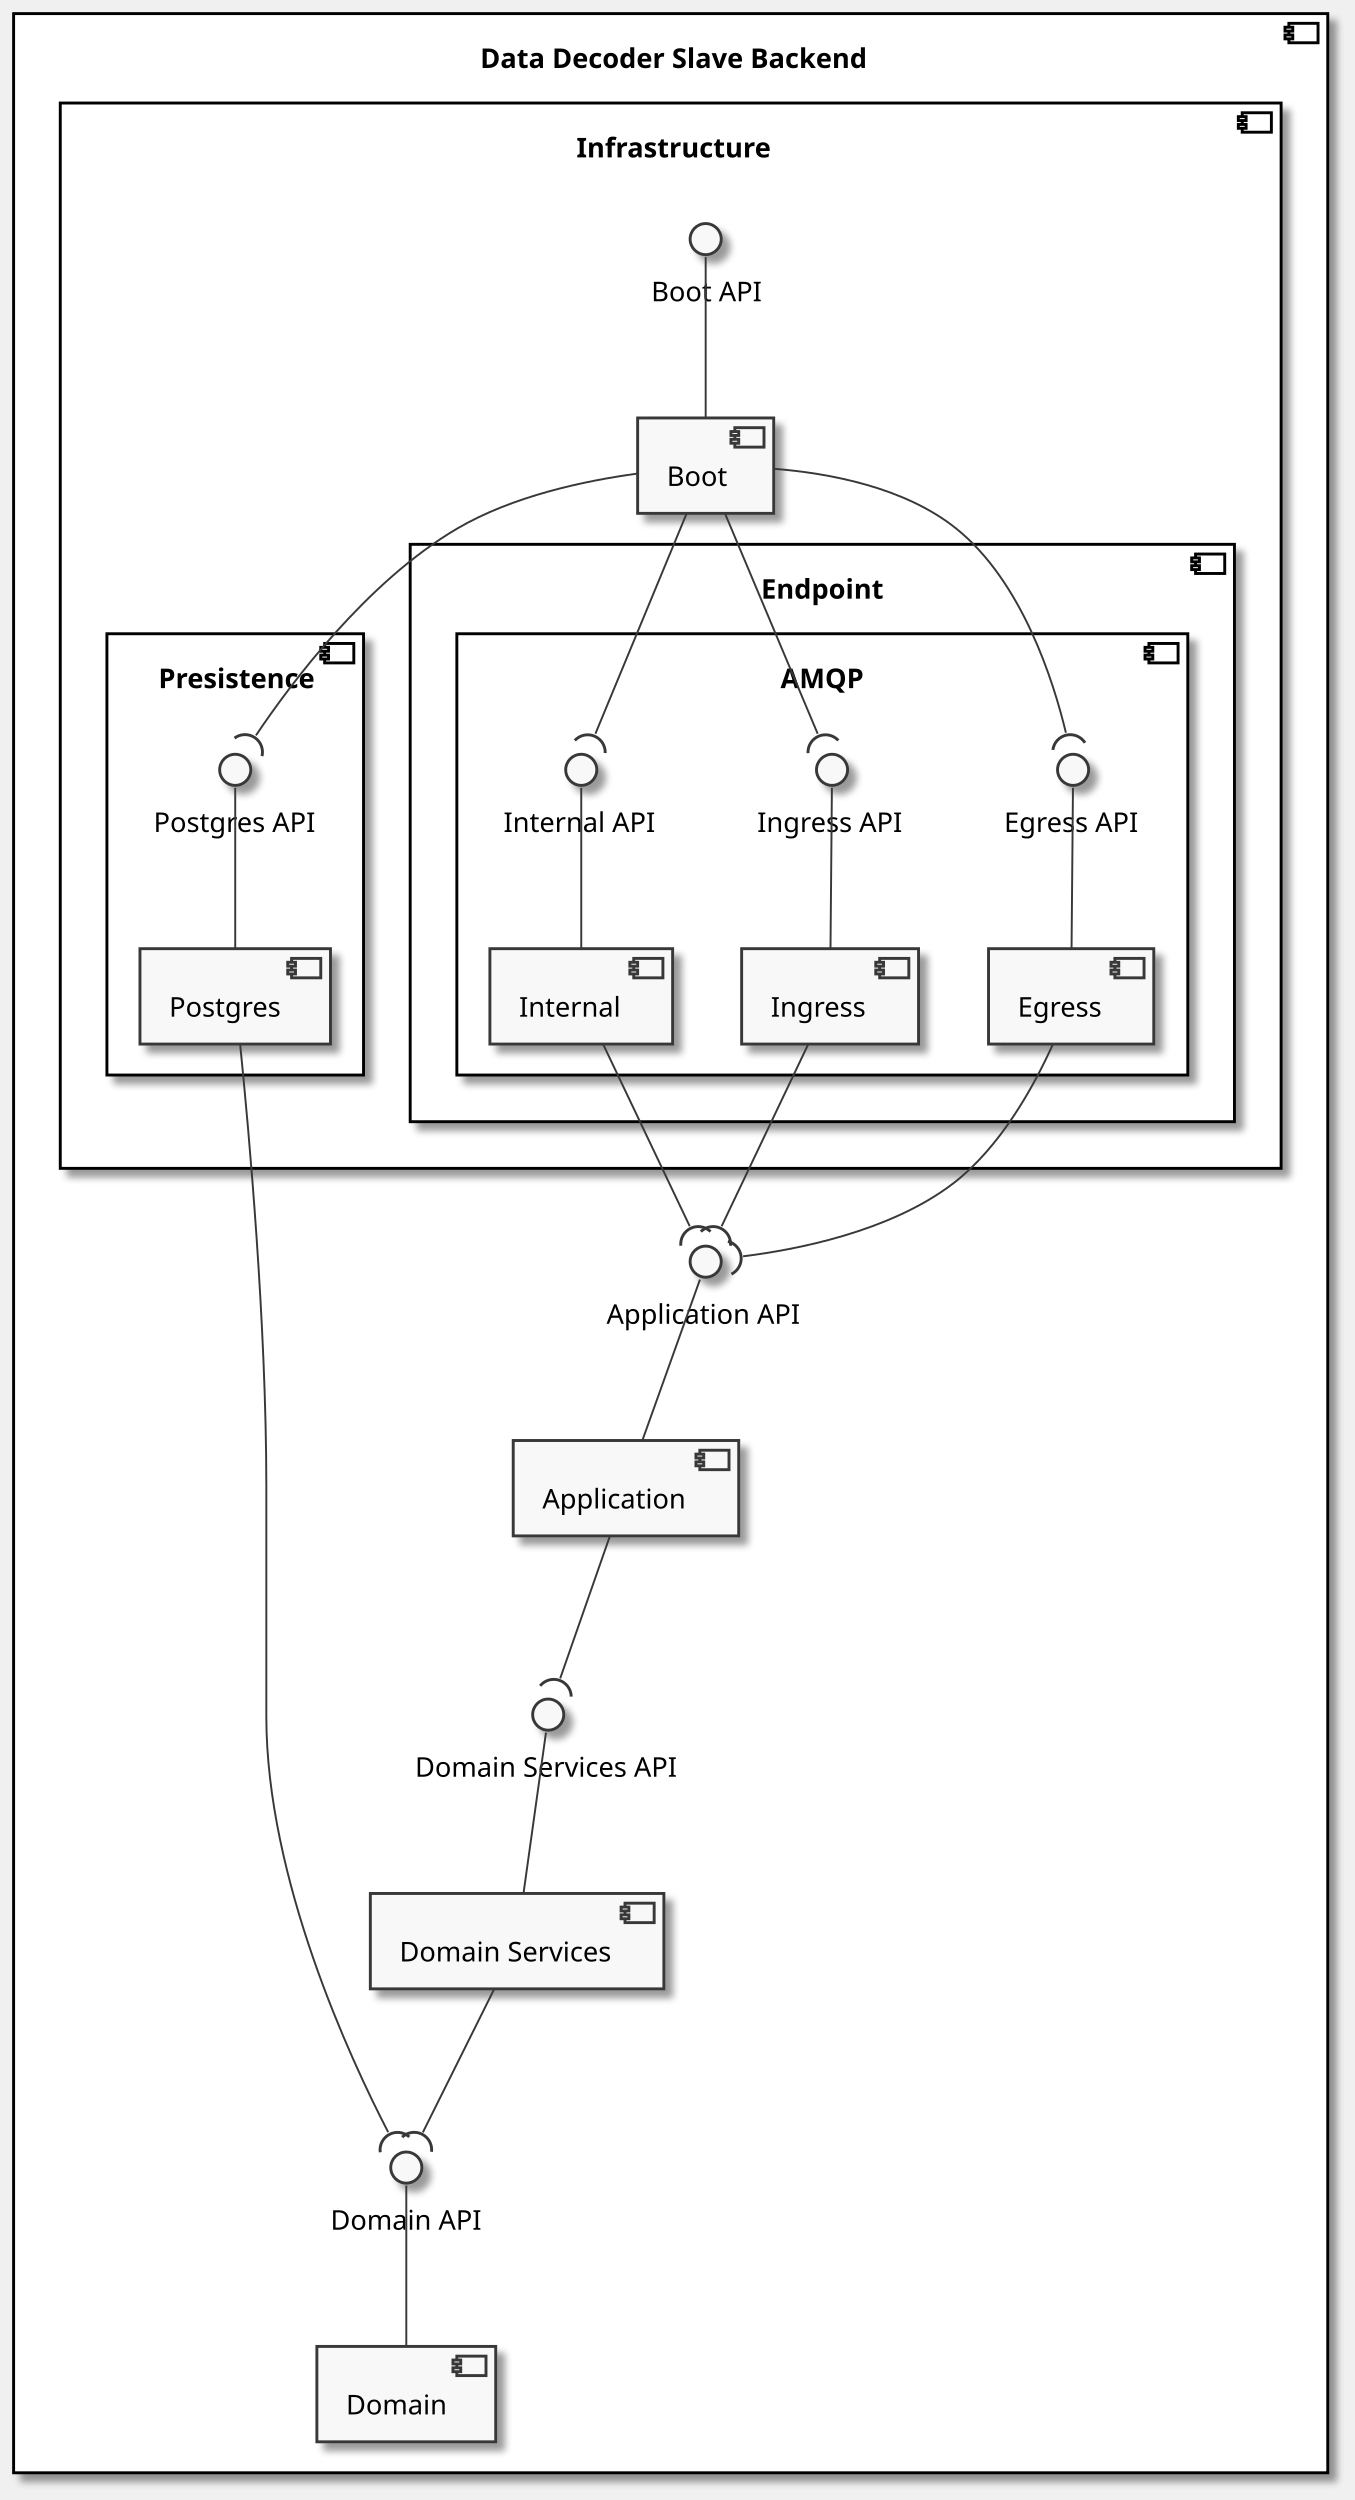
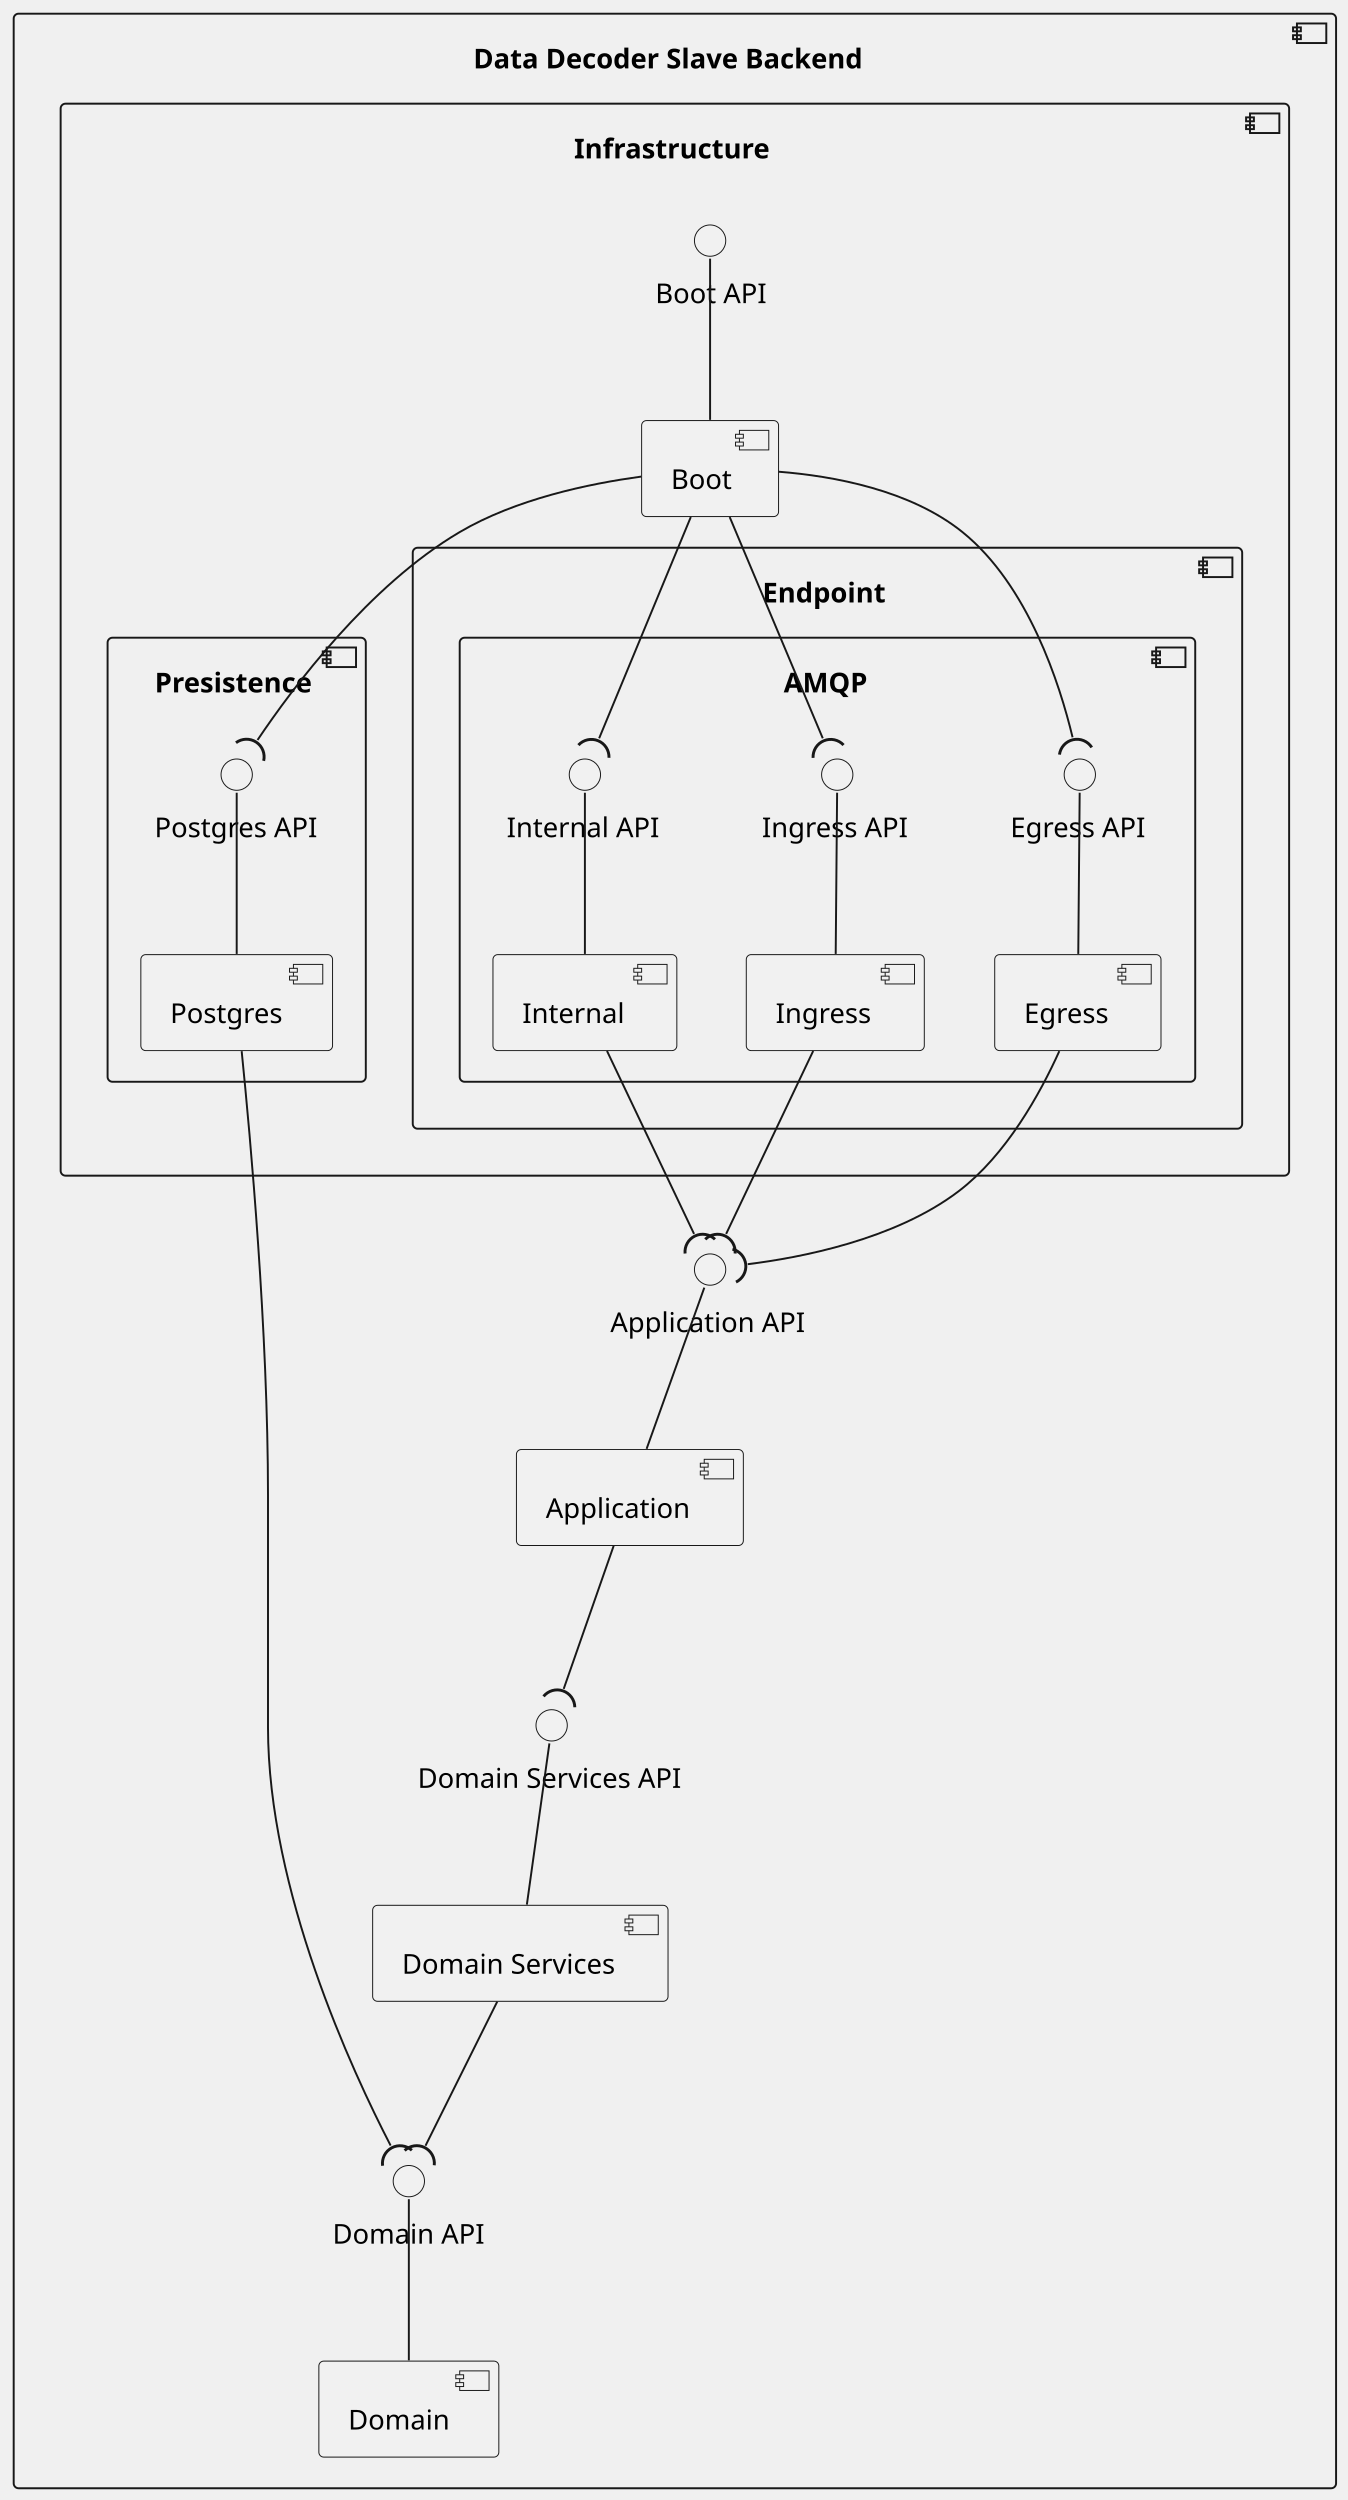
- <svg xmlns="http://www.w3.org/2000/svg" contentScriptType="application/ecmascript" contentStyleType="text/css" height="1286px" preserveAspectRatio="none" style="width:697px;height:1286px;background:#FFFFFF;" version="1.1" viewBox="0 0 697 1286" width="697px" zoomAndPan="magnify">
-   <defs>
-     <filter height="300%" id="f1rzfdfcdv3spj" width="300%" x="-1" y="-1">
-       <feGaussianBlur result="blurOut" stdDeviation="2.0" />
-       <feColorMatrix in="blurOut" result="blurOut2" type="matrix" values="0 0 0 0 0 0 0 0 0 0 0 0 0 0 0 0 0 0 .4 0" />
-       <feOffset dx="4.0" dy="4.0" in="blurOut2" result="blurOut3" />
-       <feBlend in="SourceGraphic" in2="blurOut3" mode="normal" />
-     </filter>
-   </defs>
+ <svg xmlns="http://www.w3.org/2000/svg" contentStyleType="text/css" height="1278px" preserveAspectRatio="none" style="width:689px;height:1278px;background:#FFFFFF;" version="1.1" viewBox="0 0 689 1278" width="689px" zoomAndPan="magnify">
+   <defs />
  <g>
-     <rect fill="#FFFFFF" filter="url(#f1rzfdfcdv3spj)" height="1265" style="stroke:#000000;stroke-width:1.5;" width="676" x="7" y="7" />
-     <rect fill="#FFFFFF" height="10" style="stroke:#000000;stroke-width:1.5;" width="15" x="663" y="12" />
-     <rect fill="#FFFFFF" height="2" style="stroke:#000000;stroke-width:1.5;" width="4" x="661" y="14" />
-     <rect fill="#FFFFFF" height="2" style="stroke:#000000;stroke-width:1.5;" width="4" x="661" y="18" />
-     <text fill="#000000" font-family="sans-serif" font-size="14" font-weight="bold" lengthAdjust="spacing" textLength="196" x="247" y="34.966">Data Decoder Slave Backend</text>
-     <rect fill="#FFFFFF" filter="url(#f1rzfdfcdv3spj)" height="548" style="stroke:#000000;stroke-width:1.5;" width="628" x="31" y="53" />
-     <rect fill="#FFFFFF" height="10" style="stroke:#000000;stroke-width:1.5;" width="15" x="639" y="58" />
-     <rect fill="#FFFFFF" height="2" style="stroke:#000000;stroke-width:1.5;" width="4" x="637" y="60" />
-     <rect fill="#FFFFFF" height="2" style="stroke:#000000;stroke-width:1.5;" width="4" x="637" y="64" />
-     <text fill="#000000" font-family="sans-serif" font-size="14" font-weight="bold" lengthAdjust="spacing" textLength="97" x="296.5" y="80.966">Infrastructure</text>
-     <rect fill="#FFFFFF" filter="url(#f1rzfdfcdv3spj)" height="227" style="stroke:#000000;stroke-width:1.5;" width="132" x="55" y="326" />
-     <rect fill="#FFFFFF" height="10" style="stroke:#000000;stroke-width:1.5;" width="15" x="167" y="331" />
-     <rect fill="#FFFFFF" height="2" style="stroke:#000000;stroke-width:1.5;" width="4" x="165" y="333" />
-     <rect fill="#FFFFFF" height="2" style="stroke:#000000;stroke-width:1.5;" width="4" x="165" y="337" />
-     <text fill="#000000" font-family="sans-serif" font-size="14" font-weight="bold" lengthAdjust="spacing" textLength="79" x="81.5" y="353.966">Presistence</text>
-     <rect fill="#FFFFFF" filter="url(#f1rzfdfcdv3spj)" height="297" style="stroke:#000000;stroke-width:1.5;" width="424" x="211" y="280" />
-     <rect fill="#FFFFFF" height="10" style="stroke:#000000;stroke-width:1.5;" width="15" x="615" y="285" />
-     <rect fill="#FFFFFF" height="2" style="stroke:#000000;stroke-width:1.5;" width="4" x="613" y="287" />
-     <rect fill="#FFFFFF" height="2" style="stroke:#000000;stroke-width:1.5;" width="4" x="613" y="291" />
-     <text fill="#000000" font-family="sans-serif" font-size="14" font-weight="bold" lengthAdjust="spacing" textLength="63" x="391.5" y="307.966">Endpoint</text>
-     <rect fill="#FFFFFF" filter="url(#f1rzfdfcdv3spj)" height="227" style="stroke:#000000;stroke-width:1.5;" width="376" x="235" y="326" />
-     <rect fill="#FFFFFF" height="10" style="stroke:#000000;stroke-width:1.5;" width="15" x="591" y="331" />
-     <rect fill="#FFFFFF" height="2" style="stroke:#000000;stroke-width:1.5;" width="4" x="589" y="333" />
-     <rect fill="#FFFFFF" height="2" style="stroke:#000000;stroke-width:1.5;" width="4" x="589" y="337" />
-     <text fill="#000000" font-family="sans-serif" font-size="14" font-weight="bold" lengthAdjust="spacing" textLength="43" x="401.5" y="353.966">AMQP</text>
-     <rect fill="#F8F8F8" filter="url(#f1rzfdfcdv3spj)" height="49.068" style="stroke:#383838;stroke-width:1.5;" width="116" x="264" y="741" />
-     <rect fill="#F8F8F8" height="10" style="stroke:#383838;stroke-width:1.5;" width="15" x="360" y="746" />
-     <rect fill="#F8F8F8" height="2" style="stroke:#383838;stroke-width:1.5;" width="4" x="358" y="748" />
-     <rect fill="#F8F8F8" height="2" style="stroke:#383838;stroke-width:1.5;" width="4" x="358" y="752" />
-     <text fill="#000000" font-family="sans-serif" font-size="14" lengthAdjust="spacing" textLength="76" x="279" y="775.966">Application</text>
-     <rect fill="#F8F8F8" filter="url(#f1rzfdfcdv3spj)" height="49.068" style="stroke:#383838;stroke-width:1.5;" width="92" x="163" y="1207" />
-     <rect fill="#F8F8F8" height="10" style="stroke:#383838;stroke-width:1.5;" width="15" x="235" y="1212" />
-     <rect fill="#F8F8F8" height="2" style="stroke:#383838;stroke-width:1.5;" width="4" x="233" y="1214" />
-     <rect fill="#F8F8F8" height="2" style="stroke:#383838;stroke-width:1.5;" width="4" x="233" y="1218" />
-     <text fill="#000000" font-family="sans-serif" font-size="14" lengthAdjust="spacing" textLength="52" x="178" y="1241.966">Domain</text>
-     <rect fill="#F8F8F8" filter="url(#f1rzfdfcdv3spj)" height="49.068" style="stroke:#383838;stroke-width:1.5;" width="151" x="190.5" y="974" />
-     <rect fill="#F8F8F8" height="10" style="stroke:#383838;stroke-width:1.5;" width="15" x="321.5" y="979" />
-     <rect fill="#F8F8F8" height="2" style="stroke:#383838;stroke-width:1.5;" width="4" x="319.5" y="981" />
-     <rect fill="#F8F8F8" height="2" style="stroke:#383838;stroke-width:1.5;" width="4" x="319.5" y="985" />
-     <text fill="#000000" font-family="sans-serif" font-size="14" lengthAdjust="spacing" textLength="111" x="205.5" y="1008.966">Domain Services</text>
-     <ellipse cx="363" cy="649" fill="#F8F8F8" filter="url(#f1rzfdfcdv3spj)" rx="8" ry="8" style="stroke:#383838;stroke-width:1.5;" />
-     <text fill="#000000" font-family="sans-serif" font-size="14" lengthAdjust="spacing" textLength="102" x="312" y="680.966">Application API</text>
-     <ellipse cx="209" cy="1115" fill="#F8F8F8" filter="url(#f1rzfdfcdv3spj)" rx="8" ry="8" style="stroke:#383838;stroke-width:1.5;" />
-     <text fill="#000000" font-family="sans-serif" font-size="14" lengthAdjust="spacing" textLength="78" x="170" y="1146.966">Domain API</text>
-     <ellipse cx="282" cy="882" fill="#F8F8F8" filter="url(#f1rzfdfcdv3spj)" rx="8" ry="8" style="stroke:#383838;stroke-width:1.5;" />
-     <text fill="#000000" font-family="sans-serif" font-size="14" lengthAdjust="spacing" textLength="137" x="213.5" y="913.966">Domain Services API</text>
-     <rect fill="#F8F8F8" filter="url(#f1rzfdfcdv3spj)" height="49.068" style="stroke:#383838;stroke-width:1.5;" width="70" x="328" y="215" />
-     <rect fill="#F8F8F8" height="10" style="stroke:#383838;stroke-width:1.5;" width="15" x="378" y="220" />
-     <rect fill="#F8F8F8" height="2" style="stroke:#383838;stroke-width:1.5;" width="4" x="376" y="222" />
-     <rect fill="#F8F8F8" height="2" style="stroke:#383838;stroke-width:1.5;" width="4" x="376" y="226" />
-     <text fill="#000000" font-family="sans-serif" font-size="14" lengthAdjust="spacing" textLength="30" x="343" y="249.966">Boot</text>
-     <ellipse cx="363" cy="123" fill="#F8F8F8" filter="url(#f1rzfdfcdv3spj)" rx="8" ry="8" style="stroke:#383838;stroke-width:1.5;" />
-     <text fill="#000000" font-family="sans-serif" font-size="14" lengthAdjust="spacing" textLength="56" x="335" y="154.966">Boot API</text>
-     <rect fill="#F8F8F8" filter="url(#f1rzfdfcdv3spj)" height="49.068" style="stroke:#383838;stroke-width:1.5;" width="98" x="72" y="488" />
-     <rect fill="#F8F8F8" height="10" style="stroke:#383838;stroke-width:1.5;" width="15" x="150" y="493" />
-     <rect fill="#F8F8F8" height="2" style="stroke:#383838;stroke-width:1.5;" width="4" x="148" y="495" />
-     <rect fill="#F8F8F8" height="2" style="stroke:#383838;stroke-width:1.5;" width="4" x="148" y="499" />
-     <text fill="#000000" font-family="sans-serif" font-size="14" lengthAdjust="spacing" textLength="58" x="87" y="522.966">Postgres</text>
-     <ellipse cx="121" cy="396" fill="#F8F8F8" filter="url(#f1rzfdfcdv3spj)" rx="8" ry="8" style="stroke:#383838;stroke-width:1.5;" />
-     <text fill="#000000" font-family="sans-serif" font-size="14" lengthAdjust="spacing" textLength="84" x="79" y="427.966">Postgres API</text>
-     <rect fill="#F8F8F8" filter="url(#f1rzfdfcdv3spj)" height="49.068" style="stroke:#383838;stroke-width:1.5;" width="85" x="508.5" y="488" />
-     <rect fill="#F8F8F8" height="10" style="stroke:#383838;stroke-width:1.5;" width="15" x="573.5" y="493" />
-     <rect fill="#F8F8F8" height="2" style="stroke:#383838;stroke-width:1.5;" width="4" x="571.5" y="495" />
-     <rect fill="#F8F8F8" height="2" style="stroke:#383838;stroke-width:1.5;" width="4" x="571.5" y="499" />
-     <text fill="#000000" font-family="sans-serif" font-size="14" lengthAdjust="spacing" textLength="45" x="523.5" y="522.966">Egress</text>
-     <rect fill="#F8F8F8" filter="url(#f1rzfdfcdv3spj)" height="49.068" style="stroke:#383838;stroke-width:1.5;" width="91" x="381.5" y="488" />
-     <rect fill="#F8F8F8" height="10" style="stroke:#383838;stroke-width:1.5;" width="15" x="452.5" y="493" />
-     <rect fill="#F8F8F8" height="2" style="stroke:#383838;stroke-width:1.5;" width="4" x="450.5" y="495" />
-     <rect fill="#F8F8F8" height="2" style="stroke:#383838;stroke-width:1.5;" width="4" x="450.5" y="499" />
-     <text fill="#000000" font-family="sans-serif" font-size="14" lengthAdjust="spacing" textLength="51" x="396.5" y="522.966">Ingress</text>
-     <rect fill="#F8F8F8" filter="url(#f1rzfdfcdv3spj)" height="49.068" style="stroke:#383838;stroke-width:1.5;" width="94" x="252" y="488" />
-     <rect fill="#F8F8F8" height="10" style="stroke:#383838;stroke-width:1.5;" width="15" x="326" y="493" />
-     <rect fill="#F8F8F8" height="2" style="stroke:#383838;stroke-width:1.5;" width="4" x="324" y="495" />
-     <rect fill="#F8F8F8" height="2" style="stroke:#383838;stroke-width:1.5;" width="4" x="324" y="499" />
-     <text fill="#000000" font-family="sans-serif" font-size="14" lengthAdjust="spacing" textLength="54" x="267" y="522.966">Internal</text>
-     <ellipse cx="552" cy="396" fill="#F8F8F8" filter="url(#f1rzfdfcdv3spj)" rx="8" ry="8" style="stroke:#383838;stroke-width:1.5;" />
-     <text fill="#000000" font-family="sans-serif" font-size="14" lengthAdjust="spacing" textLength="71" x="516.5" y="427.966">Egress API</text>
-     <ellipse cx="428" cy="396" fill="#F8F8F8" filter="url(#f1rzfdfcdv3spj)" rx="8" ry="8" style="stroke:#383838;stroke-width:1.5;" />
-     <text fill="#000000" font-family="sans-serif" font-size="14" lengthAdjust="spacing" textLength="77" x="389.5" y="427.966">Ingress API</text>
-     <ellipse cx="299" cy="396" fill="#F8F8F8" filter="url(#f1rzfdfcdv3spj)" rx="8" ry="8" style="stroke:#383838;stroke-width:1.5;" />
-     <text fill="#000000" font-family="sans-serif" font-size="14" lengthAdjust="spacing" textLength="80" x="259" y="427.966">Internal API</text>
-     <path d="M209,1124.23 C209,1141.26 209,1180.89 209,1206.65 " fill="none" id="DOM_API-DOM" style="stroke:#383838;stroke-width:1.0;" />
-     <path d="M280.85,891.23 C278.47,908.26 272.93,947.89 269.33,973.65 " fill="none" id="DOM_SERV_API-DOM_SERV" style="stroke:#383838;stroke-width:1.0;" />
-     <path d="M551.93,405.23 C551.78,422.26 551.43,461.89 551.21,487.65 " fill="none" id="EGRESS_API-EGRESS" style="stroke:#383838;stroke-width:1.0;" />
-     <path d="M427.93,405.23 C427.78,422.26 427.43,461.89 427.21,487.65 " fill="none" id="INGRESS_API-INGRESS" style="stroke:#383838;stroke-width:1.0;" />
-     <path d="M299,405.23 C299,422.26 299,461.89 299,487.65 " fill="none" id="INTERNAL_API-INTERNAL" style="stroke:#383838;stroke-width:1.0;" />
-     <path d="M121,405.23 C121,422.26 121,461.89 121,487.65 " fill="none" id="POSTG_API-POSTG" style="stroke:#383838;stroke-width:1.0;" />
-     <path d="M360.05,658.23 C353.96,675.26 339.77,714.89 330.54,740.65 " fill="none" id="APP_API-APP" style="stroke:#383838;stroke-width:1.0;" />
-     <path d="M363,132.23 C363,149.26 363,188.89 363,214.65 " fill="none" id="BOOT_API-BOOT" style="stroke:#383838;stroke-width:1.0;" />
-     <path d="M541.53,537.33 C531.74,559.02 514.43,590.42 490,609 C457.39,633.8 408.89,642.96 382.25,646.25 " fill="none" id="EGRESS-to-APP_API" style="stroke:#383838;stroke-width:1.0;" />
-     <path d="M376.247,655.399 A9,9 0 0 0 374.434 638.582" style="stroke:#383838;stroke-width:1.5;fill:none;" />
-     <path d="M415.71,537.24 C402.95,564.04 382.51,607 371.2,630.78 " fill="none" id="INGRESS-to-APP_API" style="stroke:#383838;stroke-width:1.0;" />
-     <path d="M375.79,640.802 A9,9 0 0 0 360.514 633.538" style="stroke:#383838;stroke-width:1.5;fill:none;" />
-     <path d="M310.29,537.24 C323.05,564.04 343.49,607 354.8,630.78 " fill="none" id="INTERNAL-to-APP_API" style="stroke:#383838;stroke-width:1.0;" />
-     <path d="M365.486,633.538 A9,9 0 0 0 350.21 640.802" style="stroke:#383838;stroke-width:1.5;fill:none;" />
-     <path d="M123.54,537.35 C128.05,581.91 137,680.88 137,764.5 C137,764.5 137,764.5 137,883 C137,966.32 180.22,1059.2 199.69,1096.81 " fill="none" id="POSTG-to-DOM_API" style="stroke:#383838;stroke-width:1.0;" />
-     <path d="M210.54,1099.228 A9,9 0 0 0 195.584 1107.129" style="stroke:#383838;stroke-width:1.5;fill:none;" />
-     <path d="M313.71,790.22 C306.1,812 295.01,843.77 288.16,863.37 " fill="none" id="APP-to-DOM_SERV_API" style="stroke:#383838;stroke-width:1.0;" />
-     <path d="M293.839,872.742 A9,9 0 0 0 277.864 867.183" style="stroke:#383838;stroke-width:1.5;fill:none;" />
-     <path d="M254.19,1023.22 C243.25,1045.2 227.24,1077.36 217.51,1096.91 " fill="none" id="DOM_SERV-to-DOM_API" style="stroke:#383838;stroke-width:1.0;" />
-     <path d="M221.993,1106.882 A9,9 0 0 0 206.85 1099.347" style="stroke:#383838;stroke-width:1.5;fill:none;" />
-     <path d="M353.14,264.3 C340.2,295.54 317.79,349.64 306.28,377.42 " fill="none" id="BOOT-to-INTERNAL_API" style="stroke:#383838;stroke-width:1.0;" />
-     <path d="M311.311,387.377 A9,9 0 0 0 295.688 380.896" style="stroke:#383838;stroke-width:1.5;fill:none;" />
-     <path d="M327.8,243.63 C300.86,247.29 263.59,255.16 235,272 C188.53,299.37 149.62,351.54 131.66,378.28 " fill="none" id="BOOT-to-POSTG_API" style="stroke:#383838;stroke-width:1.0;" />
-     <path d="M134.781,388.951 A9,9 0 0 0 120.633 379.68" style="stroke:#383838;stroke-width:1.5;fill:none;" />
-     <path d="M398.04,241.14 C426.2,243.36 465.34,250.52 492,272 C525.67,299.13 541.79,349.85 548.3,376.91 " fill="none" id="BOOT-to-EGRESS_API" style="stroke:#383838;stroke-width:1.0;" />
-     <path d="M558.107,382.078 A9,9 0 0 0 541.596 385.752" style="stroke:#383838;stroke-width:1.5;fill:none;" />
-     <path d="M373.01,264.3 C386.15,295.54 408.92,349.64 420.6,377.42 " fill="none" id="BOOT-to-INGRESS_API" style="stroke:#383838;stroke-width:1.0;" />
-     <path d="M431.227,380.858 A9,9 0 0 0 415.641 387.43" style="stroke:#383838;stroke-width:1.5;fill:none;" />
+     <g id="cluster_Data Decoder Slave Backend">
+       <rect height="1265" rx="2.5" ry="2.5" style="stroke:#181818;stroke-width:1.0;fill:none;" width="676" x="7" y="7" />
+       <rect height="10" style="stroke:#181818;stroke-width:1.0;fill:none;" width="15" x="663" y="12" />
+       <rect height="2" style="stroke:#181818;stroke-width:1.0;fill:none;" width="4" x="661" y="14" />
+       <rect height="2" style="stroke:#181818;stroke-width:1.0;fill:none;" width="4" x="661" y="18" />
+       <text fill="#000000" font-family="sans-serif" font-size="14" font-weight="bold" lengthAdjust="spacing" textLength="206.062" x="241.969" y="34.966">Data Decoder Slave Backend</text>
+     </g>
+     <g id="cluster_INFRA">
+       <rect height="548" rx="2.5" ry="2.5" style="stroke:#181818;stroke-width:1.0;fill:none;" width="628" x="31" y="53" />
+       <rect height="10" style="stroke:#181818;stroke-width:1.0;fill:none;" width="15" x="639" y="58" />
+       <rect height="2" style="stroke:#181818;stroke-width:1.0;fill:none;" width="4" x="637" y="60" />
+       <rect height="2" style="stroke:#181818;stroke-width:1.0;fill:none;" width="4" x="637" y="64" />
+       <text fill="#000000" font-family="sans-serif" font-size="14" font-weight="bold" lengthAdjust="spacing" textLength="103.125" x="293.438" y="80.966">Infrastructure</text>
+     </g>
+     <g id="cluster_PERSIST">
+       <rect height="227" rx="2.5" ry="2.5" style="stroke:#181818;stroke-width:1.0;fill:none;" width="132" x="55" y="326" />
+       <rect height="10" style="stroke:#181818;stroke-width:1.0;fill:none;" width="15" x="167" y="331" />
+       <rect height="2" style="stroke:#181818;stroke-width:1.0;fill:none;" width="4" x="165" y="333" />
+       <rect height="2" style="stroke:#181818;stroke-width:1.0;fill:none;" width="4" x="165" y="337" />
+       <text fill="#000000" font-family="sans-serif" font-size="14" font-weight="bold" lengthAdjust="spacing" textLength="83.812" x="79.094" y="353.966">Presistence</text>
+     </g>
+     <g id="cluster_ENDPOINT">
+       <rect height="297" rx="2.5" ry="2.5" style="stroke:#181818;stroke-width:1.0;fill:none;" width="424" x="211" y="280" />
+       <rect height="10" style="stroke:#181818;stroke-width:1.0;fill:none;" width="15" x="615" y="285" />
+       <rect height="2" style="stroke:#181818;stroke-width:1.0;fill:none;" width="4" x="613" y="287" />
+       <rect height="2" style="stroke:#181818;stroke-width:1.0;fill:none;" width="4" x="613" y="291" />
+       <text fill="#000000" font-family="sans-serif" font-size="14" font-weight="bold" lengthAdjust="spacing" textLength="66.5" x="389.75" y="307.966">Endpoint</text>
+     </g>
+     <g id="cluster_AMQP">
+       <rect height="227" rx="2.5" ry="2.5" style="stroke:#181818;stroke-width:1.0;fill:none;" width="376" x="235" y="326" />
+       <rect height="10" style="stroke:#181818;stroke-width:1.0;fill:none;" width="15" x="591" y="331" />
+       <rect height="2" style="stroke:#181818;stroke-width:1.0;fill:none;" width="4" x="589" y="333" />
+       <rect height="2" style="stroke:#181818;stroke-width:1.0;fill:none;" width="4" x="589" y="337" />
+       <text fill="#000000" font-family="sans-serif" font-size="14" font-weight="bold" lengthAdjust="spacing" textLength="44.75" x="400.625" y="353.966">AMQP</text>
+     </g>
+     <g id="elem_APP">
+       <rect fill="#F1F1F1" height="49.068" rx="2.5" ry="2.5" style="stroke:#181818;stroke-width:0.5;" width="116" x="264" y="741" />
+       <rect fill="#F1F1F1" height="10" style="stroke:#181818;stroke-width:0.5;" width="15" x="360" y="746" />
+       <rect fill="#F1F1F1" height="2" style="stroke:#181818;stroke-width:0.5;" width="4" x="358" y="748" />
+       <rect fill="#F1F1F1" height="2" style="stroke:#181818;stroke-width:0.5;" width="4" x="358" y="752" />
+       <text fill="#000000" font-family="sans-serif" font-size="14" lengthAdjust="spacing" textLength="76" x="279" y="775.966">Application</text>
+     </g>
+     <g id="elem_DOM">
+       <rect fill="#F1F1F1" height="49.068" rx="2.5" ry="2.5" style="stroke:#181818;stroke-width:0.5;" width="92" x="163" y="1207" />
+       <rect fill="#F1F1F1" height="10" style="stroke:#181818;stroke-width:0.5;" width="15" x="235" y="1212" />
+       <rect fill="#F1F1F1" height="2" style="stroke:#181818;stroke-width:0.5;" width="4" x="233" y="1214" />
+       <rect fill="#F1F1F1" height="2" style="stroke:#181818;stroke-width:0.5;" width="4" x="233" y="1218" />
+       <text fill="#000000" font-family="sans-serif" font-size="14" lengthAdjust="spacing" textLength="52" x="178" y="1241.966">Domain</text>
+     </g>
+     <g id="elem_DOM_SERV">
+       <rect fill="#F1F1F1" height="49.068" rx="2.5" ry="2.5" style="stroke:#181818;stroke-width:0.5;" width="151" x="190.5" y="974" />
+       <rect fill="#F1F1F1" height="10" style="stroke:#181818;stroke-width:0.5;" width="15" x="321.5" y="979" />
+       <rect fill="#F1F1F1" height="2" style="stroke:#181818;stroke-width:0.5;" width="4" x="319.5" y="981" />
+       <rect fill="#F1F1F1" height="2" style="stroke:#181818;stroke-width:0.5;" width="4" x="319.5" y="985" />
+       <text fill="#000000" font-family="sans-serif" font-size="14" lengthAdjust="spacing" textLength="111" x="205.5" y="1008.966">Domain Services</text>
+     </g>
+     <g id="elem_APP_API">
+       <ellipse cx="363" cy="649" fill="#F1F1F1" rx="8" ry="8" style="stroke:#181818;stroke-width:0.5;" />
+       <text fill="#000000" font-family="sans-serif" font-size="14" lengthAdjust="spacing" textLength="102" x="312" y="680.966">Application API</text>
+     </g>
+     <g id="elem_DOM_API">
+       <ellipse cx="209" cy="1115" fill="#F1F1F1" rx="8" ry="8" style="stroke:#181818;stroke-width:0.5;" />
+       <text fill="#000000" font-family="sans-serif" font-size="14" lengthAdjust="spacing" textLength="78" x="170" y="1146.966">Domain API</text>
+     </g>
+     <g id="elem_DOM_SERV_API">
+       <ellipse cx="282" cy="882" fill="#F1F1F1" rx="8" ry="8" style="stroke:#181818;stroke-width:0.5;" />
+       <text fill="#000000" font-family="sans-serif" font-size="14" lengthAdjust="spacing" textLength="137" x="213.5" y="913.966">Domain Services API</text>
+     </g>
+     <g id="elem_BOOT">
+       <rect fill="#F1F1F1" height="49.068" rx="2.5" ry="2.5" style="stroke:#181818;stroke-width:0.5;" width="70" x="328" y="215" />
+       <rect fill="#F1F1F1" height="10" style="stroke:#181818;stroke-width:0.5;" width="15" x="378" y="220" />
+       <rect fill="#F1F1F1" height="2" style="stroke:#181818;stroke-width:0.5;" width="4" x="376" y="222" />
+       <rect fill="#F1F1F1" height="2" style="stroke:#181818;stroke-width:0.5;" width="4" x="376" y="226" />
+       <text fill="#000000" font-family="sans-serif" font-size="14" lengthAdjust="spacing" textLength="30" x="343" y="249.966">Boot</text>
+     </g>
+     <g id="elem_BOOT_API">
+       <ellipse cx="363" cy="123" fill="#F1F1F1" rx="8" ry="8" style="stroke:#181818;stroke-width:0.5;" />
+       <text fill="#000000" font-family="sans-serif" font-size="14" lengthAdjust="spacing" textLength="56" x="335" y="154.966">Boot API</text>
+     </g>
+     <g id="elem_POSTG">
+       <rect fill="#F1F1F1" height="49.068" rx="2.5" ry="2.5" style="stroke:#181818;stroke-width:0.5;" width="98" x="72" y="488" />
+       <rect fill="#F1F1F1" height="10" style="stroke:#181818;stroke-width:0.5;" width="15" x="150" y="493" />
+       <rect fill="#F1F1F1" height="2" style="stroke:#181818;stroke-width:0.5;" width="4" x="148" y="495" />
+       <rect fill="#F1F1F1" height="2" style="stroke:#181818;stroke-width:0.5;" width="4" x="148" y="499" />
+       <text fill="#000000" font-family="sans-serif" font-size="14" lengthAdjust="spacing" textLength="58" x="87" y="522.966">Postgres</text>
+     </g>
+     <g id="elem_POSTG_API">
+       <ellipse cx="121" cy="396" fill="#F1F1F1" rx="8" ry="8" style="stroke:#181818;stroke-width:0.5;" />
+       <text fill="#000000" font-family="sans-serif" font-size="14" lengthAdjust="spacing" textLength="84" x="79" y="427.966">Postgres API</text>
+     </g>
+     <g id="elem_EGRESS">
+       <rect fill="#F1F1F1" height="49.068" rx="2.5" ry="2.5" style="stroke:#181818;stroke-width:0.5;" width="85" x="508.5" y="488" />
+       <rect fill="#F1F1F1" height="10" style="stroke:#181818;stroke-width:0.5;" width="15" x="573.5" y="493" />
+       <rect fill="#F1F1F1" height="2" style="stroke:#181818;stroke-width:0.5;" width="4" x="571.5" y="495" />
+       <rect fill="#F1F1F1" height="2" style="stroke:#181818;stroke-width:0.5;" width="4" x="571.5" y="499" />
+       <text fill="#000000" font-family="sans-serif" font-size="14" lengthAdjust="spacing" textLength="45" x="523.5" y="522.966">Egress</text>
+     </g>
+     <g id="elem_INGRESS">
+       <rect fill="#F1F1F1" height="49.068" rx="2.5" ry="2.5" style="stroke:#181818;stroke-width:0.5;" width="91" x="381.5" y="488" />
+       <rect fill="#F1F1F1" height="10" style="stroke:#181818;stroke-width:0.5;" width="15" x="452.5" y="493" />
+       <rect fill="#F1F1F1" height="2" style="stroke:#181818;stroke-width:0.5;" width="4" x="450.5" y="495" />
+       <rect fill="#F1F1F1" height="2" style="stroke:#181818;stroke-width:0.5;" width="4" x="450.5" y="499" />
+       <text fill="#000000" font-family="sans-serif" font-size="14" lengthAdjust="spacing" textLength="51" x="396.5" y="522.966">Ingress</text>
+     </g>
+     <g id="elem_INTERNAL">
+       <rect fill="#F1F1F1" height="49.068" rx="2.5" ry="2.5" style="stroke:#181818;stroke-width:0.5;" width="94" x="252" y="488" />
+       <rect fill="#F1F1F1" height="10" style="stroke:#181818;stroke-width:0.5;" width="15" x="326" y="493" />
+       <rect fill="#F1F1F1" height="2" style="stroke:#181818;stroke-width:0.5;" width="4" x="324" y="495" />
+       <rect fill="#F1F1F1" height="2" style="stroke:#181818;stroke-width:0.5;" width="4" x="324" y="499" />
+       <text fill="#000000" font-family="sans-serif" font-size="14" lengthAdjust="spacing" textLength="54" x="267" y="522.966">Internal</text>
+     </g>
+     <g id="elem_EGRESS_API">
+       <ellipse cx="552" cy="396" fill="#F1F1F1" rx="8" ry="8" style="stroke:#181818;stroke-width:0.5;" />
+       <text fill="#000000" font-family="sans-serif" font-size="14" lengthAdjust="spacing" textLength="71" x="516.5" y="427.966">Egress API</text>
+     </g>
+     <g id="elem_INGRESS_API">
+       <ellipse cx="428" cy="396" fill="#F1F1F1" rx="8" ry="8" style="stroke:#181818;stroke-width:0.5;" />
+       <text fill="#000000" font-family="sans-serif" font-size="14" lengthAdjust="spacing" textLength="77" x="389.5" y="427.966">Ingress API</text>
+     </g>
+     <g id="elem_INTERNAL_API">
+       <ellipse cx="299" cy="396" fill="#F1F1F1" rx="8" ry="8" style="stroke:#181818;stroke-width:0.5;" />
+       <text fill="#000000" font-family="sans-serif" font-size="14" lengthAdjust="spacing" textLength="80" x="259" y="427.966">Internal API</text>
+     </g>
+     <g id="link_DOM_API_DOM">
+       <path d="M209,1124.23 C209,1141.26 209,1180.89 209,1206.65 " fill="none" id="DOM_API-DOM" style="stroke:#181818;stroke-width:1.0;" />
+     </g>
+     <g id="link_DOM_SERV_API_DOM_SERV">
+       <path d="M280.85,891.23 C278.47,908.26 272.93,947.89 269.33,973.65 " fill="none" id="DOM_SERV_API-DOM_SERV" style="stroke:#181818;stroke-width:1.0;" />
+     </g>
+     <g id="link_EGRESS_API_EGRESS">
+       <path d="M551.93,405.23 C551.78,422.26 551.43,461.89 551.21,487.65 " fill="none" id="EGRESS_API-EGRESS" style="stroke:#181818;stroke-width:1.0;" />
+     </g>
+     <g id="link_INGRESS_API_INGRESS">
+       <path d="M427.93,405.23 C427.78,422.26 427.43,461.89 427.21,487.65 " fill="none" id="INGRESS_API-INGRESS" style="stroke:#181818;stroke-width:1.0;" />
+     </g>
+     <g id="link_INTERNAL_API_INTERNAL">
+       <path d="M299,405.23 C299,422.26 299,461.89 299,487.65 " fill="none" id="INTERNAL_API-INTERNAL" style="stroke:#181818;stroke-width:1.0;" />
+     </g>
+     <g id="link_POSTG_API_POSTG">
+       <path d="M121,405.23 C121,422.26 121,461.89 121,487.65 " fill="none" id="POSTG_API-POSTG" style="stroke:#181818;stroke-width:1.0;" />
+     </g>
+     <g id="link_APP_API_APP">
+       <path d="M360.05,658.23 C353.96,675.26 339.77,714.89 330.54,740.65 " fill="none" id="APP_API-APP" style="stroke:#181818;stroke-width:1.0;" />
+     </g>
+     <g id="link_BOOT_API_BOOT">
+       <path d="M363,132.23 C363,149.26 363,188.89 363,214.65 " fill="none" id="BOOT_API-BOOT" style="stroke:#181818;stroke-width:1.0;" />
+     </g>
+     <g id="link_EGRESS_APP_API">
+       <path d="M541.53,537.33 C531.74,559.02 514.43,590.42 490,609 C457.39,633.8 408.89,642.96 382.25,646.25 " fill="none" id="EGRESS-to-APP_API" style="stroke:#181818;stroke-width:1.0;" />
+       <path d="M376.247,655.399 A9,9 0 0 0 374.434 638.582" fill="none" style="stroke:#181818;stroke-width:1.5;" />
+     </g>
+     <g id="link_INGRESS_APP_API">
+       <path d="M415.71,537.24 C402.95,564.04 382.51,607 371.2,630.78 " fill="none" id="INGRESS-to-APP_API" style="stroke:#181818;stroke-width:1.0;" />
+       <path d="M375.79,640.802 A9,9 0 0 0 360.514 633.538" fill="none" style="stroke:#181818;stroke-width:1.5;" />
+     </g>
+     <g id="link_INTERNAL_APP_API">
+       <path d="M310.29,537.24 C323.05,564.04 343.49,607 354.8,630.78 " fill="none" id="INTERNAL-to-APP_API" style="stroke:#181818;stroke-width:1.0;" />
+       <path d="M365.486,633.538 A9,9 0 0 0 350.21 640.802" fill="none" style="stroke:#181818;stroke-width:1.5;" />
+     </g>
+     <g id="link_POSTG_DOM_API">
+       <path d="M123.54,537.35 C128.05,581.91 137,680.88 137,764.5 C137,764.5 137,764.5 137,883 C137,966.32 180.22,1059.2 199.69,1096.81 " fill="none" id="POSTG-to-DOM_API" style="stroke:#181818;stroke-width:1.0;" />
+       <path d="M210.54,1099.228 A9,9 0 0 0 195.584 1107.129" fill="none" style="stroke:#181818;stroke-width:1.5;" />
+     </g>
+     <g id="link_APP_DOM_SERV_API">
+       <path d="M313.71,790.22 C306.1,812 295.01,843.77 288.16,863.37 " fill="none" id="APP-to-DOM_SERV_API" style="stroke:#181818;stroke-width:1.0;" />
+       <path d="M293.839,872.742 A9,9 0 0 0 277.864 867.183" fill="none" style="stroke:#181818;stroke-width:1.5;" />
+     </g>
+     <g id="link_DOM_SERV_DOM_API">
+       <path d="M254.19,1023.22 C243.25,1045.2 227.24,1077.36 217.51,1096.91 " fill="none" id="DOM_SERV-to-DOM_API" style="stroke:#181818;stroke-width:1.0;" />
+       <path d="M221.993,1106.882 A9,9 0 0 0 206.85 1099.347" fill="none" style="stroke:#181818;stroke-width:1.5;" />
+     </g>
+     <g id="link_BOOT_INTERNAL_API">
+       <path d="M353.14,264.3 C340.2,295.54 317.79,349.64 306.28,377.42 " fill="none" id="BOOT-to-INTERNAL_API" style="stroke:#181818;stroke-width:1.0;" />
+       <path d="M311.311,387.377 A9,9 0 0 0 295.688 380.896" fill="none" style="stroke:#181818;stroke-width:1.5;" />
+     </g>
+     <g id="link_BOOT_POSTG_API">
+       <path d="M327.8,243.63 C300.86,247.29 263.59,255.16 235,272 C188.53,299.37 149.62,351.54 131.66,378.28 " fill="none" id="BOOT-to-POSTG_API" style="stroke:#181818;stroke-width:1.0;" />
+       <path d="M134.781,388.951 A9,9 0 0 0 120.633 379.68" fill="none" style="stroke:#181818;stroke-width:1.5;" />
+     </g>
+     <g id="link_BOOT_EGRESS_API">
+       <path d="M398.04,241.14 C426.2,243.36 465.34,250.52 492,272 C525.67,299.13 541.79,349.85 548.3,376.91 " fill="none" id="BOOT-to-EGRESS_API" style="stroke:#181818;stroke-width:1.0;" />
+       <path d="M558.107,382.078 A9,9 0 0 0 541.596 385.752" fill="none" style="stroke:#181818;stroke-width:1.5;" />
+     </g>
+     <g id="link_BOOT_INGRESS_API">
+       <path d="M373.01,264.3 C386.15,295.54 408.92,349.64 420.6,377.42 " fill="none" id="BOOT-to-INGRESS_API" style="stroke:#181818;stroke-width:1.0;" />
+       <path d="M431.227,380.858 A9,9 0 0 0 415.641 387.43" fill="none" style="stroke:#181818;stroke-width:1.5;" />
+     </g>
  </g>
</svg>
